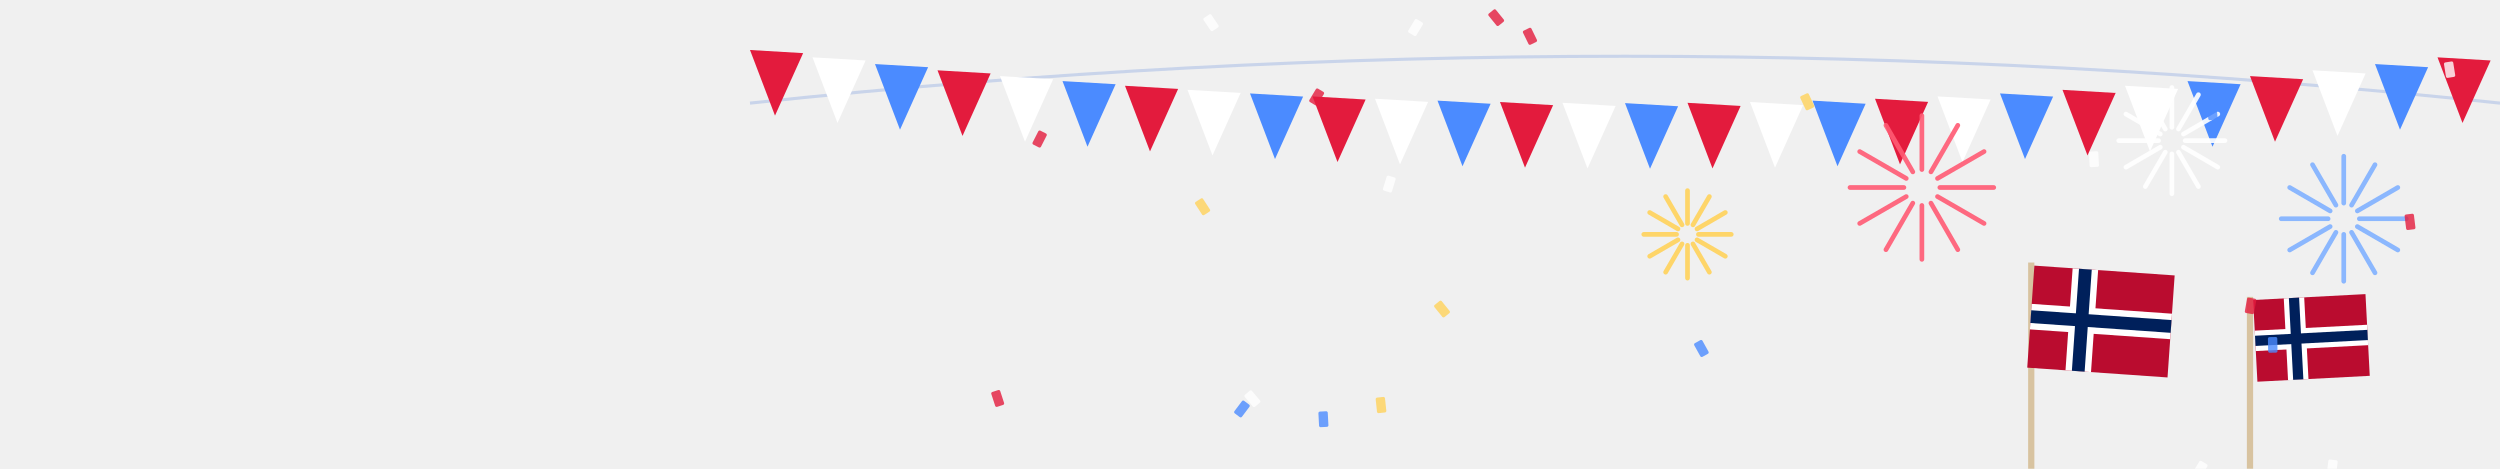
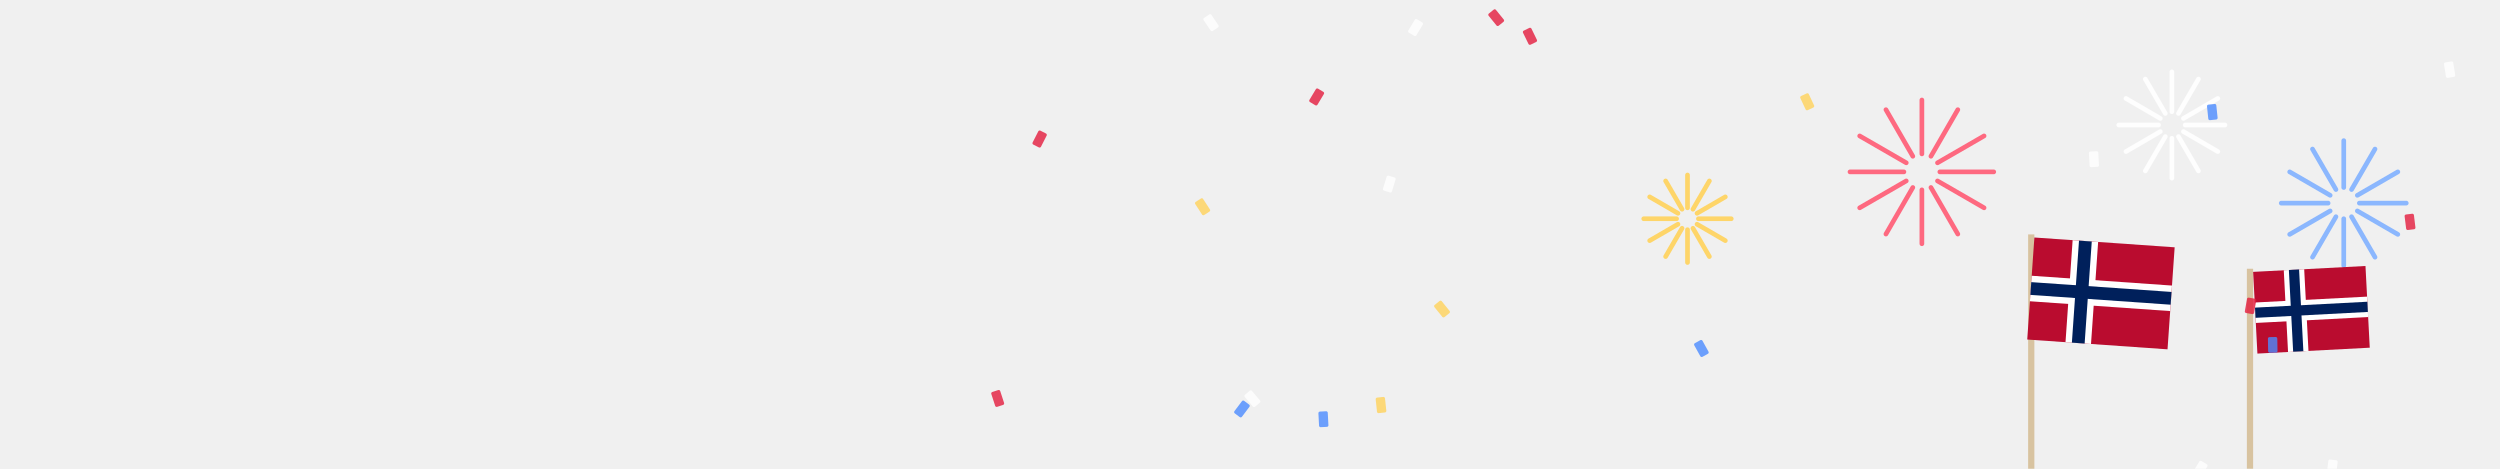
<svg xmlns="http://www.w3.org/2000/svg" viewBox="0 0 1600 300" preserveAspectRatio="xMaxYMin slice">
-   <path d="M480 66Q1040 6 1600 66" fill="none" stroke="#c9d4ea" stroke-width="2" />
-   <path d="M480 32.0 L514 34.0 L496 74.0Z" fill="#e31b3d" />
-   <path d="M520 36.7 L554 38.7 L536 78.7Z" fill="#ffffff" />
-   <path d="M560 41.0 L594 43.0 L576 83.0Z" fill="#4b8bff" />
-   <path d="M600 45.0 L634 47.0 L616 87.0Z" fill="#e31b3d" />
-   <path d="M640 48.7 L674 50.7 L656 90.7Z" fill="#ffffff" />
-   <path d="M680 51.9 L714 53.9 L696 93.9Z" fill="#4b8bff" />
-   <path d="M720 54.9 L754 56.9 L736 96.9Z" fill="#e31b3d" />
-   <path d="M760 57.5 L794 59.5 L776 99.5Z" fill="#ffffff" />
-   <path d="M800 59.8 L834 61.8 L816 101.8Z" fill="#4b8bff" />
-   <path d="M840 61.7 L874 63.7 L856 103.7Z" fill="#e31b3d" />
-   <path d="M880 63.2 L914 65.2 L896 105.2Z" fill="#ffffff" />
-   <path d="M920 64.4 L954 66.4 L936 106.4Z" fill="#4b8bff" />
-   <path d="M960 65.3 L994 67.3 L976 107.3Z" fill="#e31b3d" />
-   <path d="M1000 65.8 L1034 67.8 L1016 107.8Z" fill="#ffffff" />
-   <path d="M1040 66.0 L1074 68.0 L1056 108.0Z" fill="#4b8bff" />
-   <path d="M1080 65.8 L1114 67.8 L1096 107.8Z" fill="#e31b3d" />
-   <path d="M1120 65.3 L1154 67.3 L1136 107.3Z" fill="#ffffff" />
-   <path d="M1160 64.4 L1194 66.4 L1176 106.4Z" fill="#4b8bff" />
-   <path d="M1200 63.2 L1234 65.2 L1216 105.2Z" fill="#e31b3d" />
-   <path d="M1240 61.7 L1274 63.7 L1256 103.7Z" fill="#ffffff" />
-   <path d="M1280 59.8 L1314 61.8 L1296 101.8Z" fill="#4b8bff" />
-   <path d="M1320 57.5 L1354 59.5 L1336 99.5Z" fill="#e31b3d" />
-   <path d="M1360 54.9 L1394 56.9 L1376 96.9Z" fill="#ffffff" />
-   <path d="M1400 51.9 L1434 53.9 L1416 93.9Z" fill="#4b8bff" />
-   <path d="M1440 48.7 L1474 50.7 L1456 90.7Z" fill="#e31b3d" />
-   <path d="M1480 45.0 L1514 47.0 L1496 87.0Z" fill="#ffffff" />
-   <path d="M1520 41.0 L1554 43.0 L1536 83.0Z" fill="#4b8bff" />
-   <path d="M1560 36.7 L1594 38.7 L1576 78.7Z" fill="#e31b3d" />
-   <line x1="1241.5" y1="120.0" x2="1276.0" y2="120.0" stroke="#ff5a73" stroke-width="3" stroke-linecap="round" opacity=".9" />
-   <line x1="1240.0" y1="125.8" x2="1269.8" y2="143.0" stroke="#ff5a73" stroke-width="3" stroke-linecap="round" opacity=".9" />
-   <line x1="1235.8" y1="130.0" x2="1253.0" y2="159.8" stroke="#ff5a73" stroke-width="3" stroke-linecap="round" opacity=".9" />
-   <line x1="1230.0" y1="131.5" x2="1230.0" y2="166.0" stroke="#ff5a73" stroke-width="3" stroke-linecap="round" opacity=".9" />
-   <line x1="1224.2" y1="130.0" x2="1207.0" y2="159.8" stroke="#ff5a73" stroke-width="3" stroke-linecap="round" opacity=".9" />
-   <line x1="1220.0" y1="125.8" x2="1190.2" y2="143.0" stroke="#ff5a73" stroke-width="3" stroke-linecap="round" opacity=".9" />
-   <line x1="1218.5" y1="120.0" x2="1184.0" y2="120.0" stroke="#ff5a73" stroke-width="3" stroke-linecap="round" opacity=".9" />
-   <line x1="1220.0" y1="114.2" x2="1190.2" y2="97.0" stroke="#ff5a73" stroke-width="3" stroke-linecap="round" opacity=".9" />
-   <line x1="1224.2" y1="110.0" x2="1207.0" y2="80.2" stroke="#ff5a73" stroke-width="3" stroke-linecap="round" opacity=".9" />
-   <line x1="1230.0" y1="108.5" x2="1230.0" y2="74.0" stroke="#ff5a73" stroke-width="3" stroke-linecap="round" opacity=".9" />
-   <line x1="1235.8" y1="110.0" x2="1253.0" y2="80.2" stroke="#ff5a73" stroke-width="3" stroke-linecap="round" opacity=".9" />
-   <line x1="1240.0" y1="114.2" x2="1269.8" y2="97.0" stroke="#ff5a73" stroke-width="3" stroke-linecap="round" opacity=".9" />
-   <line x1="1398.5" y1="90.0" x2="1424.0" y2="90.0" stroke="#ffffff" stroke-width="3" stroke-linecap="round" opacity=".9" />
-   <line x1="1397.4" y1="94.2" x2="1419.4" y2="107.0" stroke="#ffffff" stroke-width="3" stroke-linecap="round" opacity=".9" />
-   <line x1="1394.2" y1="97.4" x2="1407.0" y2="119.4" stroke="#ffffff" stroke-width="3" stroke-linecap="round" opacity=".9" />
-   <line x1="1390.0" y1="98.5" x2="1390.0" y2="124.0" stroke="#ffffff" stroke-width="3" stroke-linecap="round" opacity=".9" />
-   <line x1="1385.8" y1="97.4" x2="1373.0" y2="119.4" stroke="#ffffff" stroke-width="3" stroke-linecap="round" opacity=".9" />
-   <line x1="1382.6" y1="94.2" x2="1360.6" y2="107.0" stroke="#ffffff" stroke-width="3" stroke-linecap="round" opacity=".9" />
-   <line x1="1381.5" y1="90.0" x2="1356.0" y2="90.0" stroke="#ffffff" stroke-width="3" stroke-linecap="round" opacity=".9" />
-   <line x1="1382.6" y1="85.8" x2="1360.6" y2="73.0" stroke="#ffffff" stroke-width="3" stroke-linecap="round" opacity=".9" />
-   <line x1="1385.8" y1="82.6" x2="1373.0" y2="60.6" stroke="#ffffff" stroke-width="3" stroke-linecap="round" opacity=".9" />
-   <line x1="1390.0" y1="81.5" x2="1390.0" y2="56.0" stroke="#ffffff" stroke-width="3" stroke-linecap="round" opacity=".9" />
-   <line x1="1394.2" y1="82.6" x2="1407.0" y2="60.6" stroke="#ffffff" stroke-width="3" stroke-linecap="round" opacity=".9" />
-   <line x1="1397.4" y1="85.8" x2="1419.4" y2="73.0" stroke="#ffffff" stroke-width="3" stroke-linecap="round" opacity=".9" />
-   <line x1="1510.0" y1="140.0" x2="1540.0" y2="140.0" stroke="#7fb0ff" stroke-width="3" stroke-linecap="round" opacity=".9" />
-   <line x1="1508.7" y1="145.0" x2="1534.6" y2="160.0" stroke="#7fb0ff" stroke-width="3" stroke-linecap="round" opacity=".9" />
-   <line x1="1505.0" y1="148.7" x2="1520.0" y2="174.6" stroke="#7fb0ff" stroke-width="3" stroke-linecap="round" opacity=".9" />
-   <line x1="1500.0" y1="150.0" x2="1500.0" y2="180.0" stroke="#7fb0ff" stroke-width="3" stroke-linecap="round" opacity=".9" />
-   <line x1="1495.0" y1="148.7" x2="1480.0" y2="174.6" stroke="#7fb0ff" stroke-width="3" stroke-linecap="round" opacity=".9" />
-   <line x1="1491.3" y1="145.0" x2="1465.4" y2="160.0" stroke="#7fb0ff" stroke-width="3" stroke-linecap="round" opacity=".9" />
-   <line x1="1490.0" y1="140.0" x2="1460.0" y2="140.0" stroke="#7fb0ff" stroke-width="3" stroke-linecap="round" opacity=".9" />
-   <line x1="1491.3" y1="135.0" x2="1465.4" y2="120.0" stroke="#7fb0ff" stroke-width="3" stroke-linecap="round" opacity=".9" />
-   <line x1="1495.0" y1="131.3" x2="1480.0" y2="105.4" stroke="#7fb0ff" stroke-width="3" stroke-linecap="round" opacity=".9" />
-   <line x1="1500.0" y1="130.0" x2="1500.0" y2="100.0" stroke="#7fb0ff" stroke-width="3" stroke-linecap="round" opacity=".9" />
-   <line x1="1505.0" y1="131.3" x2="1520.0" y2="105.4" stroke="#7fb0ff" stroke-width="3" stroke-linecap="round" opacity=".9" />
-   <line x1="1508.7" y1="135.0" x2="1534.6" y2="120.0" stroke="#7fb0ff" stroke-width="3" stroke-linecap="round" opacity=".9" />
-   <line x1="1087.0" y1="150.0" x2="1108.0" y2="150.0" stroke="#ffd25a" stroke-width="3" stroke-linecap="round" opacity=".9" />
-   <line x1="1086.1" y1="153.5" x2="1104.2" y2="164.0" stroke="#ffd25a" stroke-width="3" stroke-linecap="round" opacity=".9" />
-   <line x1="1083.5" y1="156.1" x2="1094.0" y2="174.2" stroke="#ffd25a" stroke-width="3" stroke-linecap="round" opacity=".9" />
-   <line x1="1080.0" y1="157.0" x2="1080.0" y2="178.0" stroke="#ffd25a" stroke-width="3" stroke-linecap="round" opacity=".9" />
-   <line x1="1076.5" y1="156.1" x2="1066.0" y2="174.2" stroke="#ffd25a" stroke-width="3" stroke-linecap="round" opacity=".9" />
-   <line x1="1073.9" y1="153.5" x2="1055.8" y2="164.0" stroke="#ffd25a" stroke-width="3" stroke-linecap="round" opacity=".9" />
-   <line x1="1073.0" y1="150.0" x2="1052.0" y2="150.0" stroke="#ffd25a" stroke-width="3" stroke-linecap="round" opacity=".9" />
-   <line x1="1073.9" y1="146.5" x2="1055.8" y2="136.0" stroke="#ffd25a" stroke-width="3" stroke-linecap="round" opacity=".9" />
-   <line x1="1076.5" y1="143.9" x2="1066.0" y2="125.8" stroke="#ffd25a" stroke-width="3" stroke-linecap="round" opacity=".9" />
-   <line x1="1080.0" y1="143.0" x2="1080.0" y2="122.0" stroke="#ffd25a" stroke-width="3" stroke-linecap="round" opacity=".9" />
-   <line x1="1083.5" y1="143.9" x2="1094.0" y2="125.8" stroke="#ffd25a" stroke-width="3" stroke-linecap="round" opacity=".9" />
-   <line x1="1086.1" y1="146.5" x2="1104.2" y2="136.0" stroke="#ffd25a" stroke-width="3" stroke-linecap="round" opacity=".9" />
-   <line x1="1300" y1="300" x2="1300" y2="168" stroke="#d8c3a0" stroke-width="4" />
-   <g transform="translate(1302 170) rotate(4)">
+   <line x1="1241.5" y1="110.0" x2="1276.0" y2="110.0" stroke="#ff5a73" stroke-width="3" stroke-linecap="round" opacity=".9" />
+   <line x1="1240.0" y1="115.8" x2="1269.8" y2="133.0" stroke="#ff5a73" stroke-width="3" stroke-linecap="round" opacity=".9" />
+   <line x1="1235.8" y1="120.0" x2="1253.0" y2="149.8" stroke="#ff5a73" stroke-width="3" stroke-linecap="round" opacity=".9" />
+   <line x1="1230.0" y1="121.5" x2="1230.0" y2="156.0" stroke="#ff5a73" stroke-width="3" stroke-linecap="round" opacity=".9" />
+   <line x1="1224.2" y1="120.0" x2="1207.0" y2="149.8" stroke="#ff5a73" stroke-width="3" stroke-linecap="round" opacity=".9" />
+   <line x1="1220.0" y1="115.8" x2="1190.2" y2="133.0" stroke="#ff5a73" stroke-width="3" stroke-linecap="round" opacity=".9" />
+   <line x1="1218.5" y1="110.0" x2="1184.0" y2="110.0" stroke="#ff5a73" stroke-width="3" stroke-linecap="round" opacity=".9" />
+   <line x1="1220.0" y1="104.2" x2="1190.2" y2="87.0" stroke="#ff5a73" stroke-width="3" stroke-linecap="round" opacity=".9" />
+   <line x1="1224.2" y1="100.0" x2="1207.0" y2="70.2" stroke="#ff5a73" stroke-width="3" stroke-linecap="round" opacity=".9" />
+   <line x1="1230.0" y1="98.5" x2="1230.0" y2="64.0" stroke="#ff5a73" stroke-width="3" stroke-linecap="round" opacity=".9" />
+   <line x1="1235.8" y1="100.0" x2="1253.0" y2="70.2" stroke="#ff5a73" stroke-width="3" stroke-linecap="round" opacity=".9" />
+   <line x1="1240.0" y1="104.2" x2="1269.8" y2="87.0" stroke="#ff5a73" stroke-width="3" stroke-linecap="round" opacity=".9" />
+   <line x1="1398.5" y1="80.0" x2="1424.0" y2="80.0" stroke="#ffffff" stroke-width="3" stroke-linecap="round" opacity=".9" />
+   <line x1="1397.4" y1="84.2" x2="1419.4" y2="97.0" stroke="#ffffff" stroke-width="3" stroke-linecap="round" opacity=".9" />
+   <line x1="1394.2" y1="87.4" x2="1407.0" y2="109.4" stroke="#ffffff" stroke-width="3" stroke-linecap="round" opacity=".9" />
+   <line x1="1390.0" y1="88.5" x2="1390.0" y2="114.0" stroke="#ffffff" stroke-width="3" stroke-linecap="round" opacity=".9" />
+   <line x1="1385.8" y1="87.4" x2="1373.0" y2="109.4" stroke="#ffffff" stroke-width="3" stroke-linecap="round" opacity=".9" />
+   <line x1="1382.6" y1="84.2" x2="1360.6" y2="97.0" stroke="#ffffff" stroke-width="3" stroke-linecap="round" opacity=".9" />
+   <line x1="1381.5" y1="80.0" x2="1356.0" y2="80.0" stroke="#ffffff" stroke-width="3" stroke-linecap="round" opacity=".9" />
+   <line x1="1382.6" y1="75.8" x2="1360.6" y2="63.0" stroke="#ffffff" stroke-width="3" stroke-linecap="round" opacity=".9" />
+   <line x1="1385.8" y1="72.6" x2="1373.0" y2="50.6" stroke="#ffffff" stroke-width="3" stroke-linecap="round" opacity=".9" />
+   <line x1="1390.0" y1="71.5" x2="1390.0" y2="46.0" stroke="#ffffff" stroke-width="3" stroke-linecap="round" opacity=".9" />
+   <line x1="1394.2" y1="72.6" x2="1407.0" y2="50.6" stroke="#ffffff" stroke-width="3" stroke-linecap="round" opacity=".9" />
+   <line x1="1397.4" y1="75.8" x2="1419.4" y2="63.0" stroke="#ffffff" stroke-width="3" stroke-linecap="round" opacity=".9" />
+   <line x1="1510.0" y1="130.0" x2="1540.0" y2="130.0" stroke="#7fb0ff" stroke-width="3" stroke-linecap="round" opacity=".9" />
+   <line x1="1508.7" y1="135.0" x2="1534.6" y2="150.0" stroke="#7fb0ff" stroke-width="3" stroke-linecap="round" opacity=".9" />
+   <line x1="1505.0" y1="138.7" x2="1520.0" y2="164.6" stroke="#7fb0ff" stroke-width="3" stroke-linecap="round" opacity=".9" />
+   <line x1="1500.0" y1="140.0" x2="1500.0" y2="170.0" stroke="#7fb0ff" stroke-width="3" stroke-linecap="round" opacity=".9" />
+   <line x1="1495.0" y1="138.7" x2="1480.0" y2="164.6" stroke="#7fb0ff" stroke-width="3" stroke-linecap="round" opacity=".9" />
+   <line x1="1491.3" y1="135.0" x2="1465.4" y2="150.0" stroke="#7fb0ff" stroke-width="3" stroke-linecap="round" opacity=".9" />
+   <line x1="1490.0" y1="130.0" x2="1460.0" y2="130.0" stroke="#7fb0ff" stroke-width="3" stroke-linecap="round" opacity=".9" />
+   <line x1="1491.3" y1="125.0" x2="1465.4" y2="110.0" stroke="#7fb0ff" stroke-width="3" stroke-linecap="round" opacity=".9" />
+   <line x1="1495.0" y1="121.3" x2="1480.0" y2="95.4" stroke="#7fb0ff" stroke-width="3" stroke-linecap="round" opacity=".9" />
+   <line x1="1500.0" y1="120.0" x2="1500.0" y2="90.0" stroke="#7fb0ff" stroke-width="3" stroke-linecap="round" opacity=".9" />
+   <line x1="1505.0" y1="121.3" x2="1520.0" y2="95.4" stroke="#7fb0ff" stroke-width="3" stroke-linecap="round" opacity=".9" />
+   <line x1="1508.7" y1="125.0" x2="1534.6" y2="110.0" stroke="#7fb0ff" stroke-width="3" stroke-linecap="round" opacity=".9" />
+   <line x1="1087.0" y1="140.0" x2="1108.0" y2="140.0" stroke="#ffd25a" stroke-width="3" stroke-linecap="round" opacity=".9" />
+   <line x1="1086.1" y1="143.5" x2="1104.2" y2="154.0" stroke="#ffd25a" stroke-width="3" stroke-linecap="round" opacity=".9" />
+   <line x1="1083.5" y1="146.1" x2="1094.0" y2="164.2" stroke="#ffd25a" stroke-width="3" stroke-linecap="round" opacity=".9" />
+   <line x1="1080.0" y1="147.0" x2="1080.0" y2="168.0" stroke="#ffd25a" stroke-width="3" stroke-linecap="round" opacity=".9" />
+   <line x1="1076.5" y1="146.1" x2="1066.0" y2="164.2" stroke="#ffd25a" stroke-width="3" stroke-linecap="round" opacity=".9" />
+   <line x1="1073.9" y1="143.5" x2="1055.8" y2="154.0" stroke="#ffd25a" stroke-width="3" stroke-linecap="round" opacity=".9" />
+   <line x1="1073.0" y1="140.0" x2="1052.0" y2="140.0" stroke="#ffd25a" stroke-width="3" stroke-linecap="round" opacity=".9" />
+   <line x1="1073.9" y1="136.5" x2="1055.8" y2="126.0" stroke="#ffd25a" stroke-width="3" stroke-linecap="round" opacity=".9" />
+   <line x1="1076.5" y1="133.9" x2="1066.0" y2="115.8" stroke="#ffd25a" stroke-width="3" stroke-linecap="round" opacity=".9" />
+   <line x1="1080.0" y1="133.0" x2="1080.0" y2="112.0" stroke="#ffd25a" stroke-width="3" stroke-linecap="round" opacity=".9" />
+   <line x1="1083.5" y1="133.9" x2="1094.0" y2="115.8" stroke="#ffd25a" stroke-width="3" stroke-linecap="round" opacity=".9" />
+   <line x1="1086.1" y1="136.5" x2="1104.2" y2="126.0" stroke="#ffd25a" stroke-width="3" stroke-linecap="round" opacity=".9" />
+   <line x1="1300" y1="300" x2="1300" y2="150" stroke="#d8c3a0" stroke-width="4" />
+   <g transform="translate(1302 152) rotate(4)">
    <rect width="90" height="65.455" fill="#ba0c2f" />
    <rect x="24.545" width="16.364" height="65.455" fill="#fff" />
    <rect y="24.545" width="90" height="16.364" fill="#fff" />
    <rect x="28.636" width="8.182" height="65.455" fill="#00205b" />
    <rect y="28.636" width="90" height="8.182" fill="#00205b" />
  </g>
-   <line x1="1440" y1="300" x2="1440" y2="190" stroke="#d8c3a0" stroke-width="4" />
-   <g transform="translate(1442 192) rotate(-3)">
+   <line x1="1440" y1="300" x2="1440" y2="172" stroke="#d8c3a0" stroke-width="4" />
+   <g transform="translate(1442 174) rotate(-3)">
    <rect width="72" height="52.364" fill="#ba0c2f" />
    <rect x="19.636" width="13.091" height="52.364" fill="#fff" />
    <rect y="19.636" width="72" height="13.091" fill="#fff" />
    <rect x="22.909" width="6.545" height="52.364" fill="#00205b" />
    <rect y="22.909" width="72" height="6.545" fill="#00205b" />
  </g>
  <rect x="1508" y="246" width="6" height="10" rx="1" transform="rotate(7 1107 125)" fill="#ffffff" opacity=".8" />
  <rect x="573" y="176" width="6" height="10" rx="1" transform="rotate(24 1509 244)" fill="#e31b3d" opacity=".8" />
  <rect x="1244" y="231" width="6" height="10" rx="1" transform="rotate(38 643 276)" fill="#ffd25a" opacity=".8" />
  <rect x="906" y="270" width="6" height="10" rx="1" transform="rotate(17 1425 130)" fill="#ffffff" opacity=".8" />
  <rect x="1047" y="103" width="6" height="10" rx="1" transform="rotate(-26 831 219)" fill="#e31b3d" opacity=".8" />
  <rect x="1345" y="116" width="6" height="10" rx="1" transform="rotate(-3 979 262)" fill="#ffffff" opacity=".8" />
  <rect x="1423" y="112" width="6" height="10" rx="1" transform="rotate(-6 989 191)" fill="#4b8bff" opacity=".8" />
  <rect x="1259" y="101" width="6" height="10" rx="1" transform="rotate(-15 570 195)" fill="#e31b3d" opacity=".8" />
  <rect x="1335" y="215" width="6" height="10" rx="1" transform="rotate(-23 608 150)" fill="#ffd25a" opacity=".8" />
  <rect x="789" y="242" width="6" height="10" rx="1" transform="rotate(-40 808 238)" fill="#ffffff" opacity=".8" />
  <rect x="975" y="174" width="6" height="10" rx="1" transform="rotate(-39 731 124)" fill="#e31b3d" opacity=".8" />
  <rect x="1585" y="111" width="6" height="10" rx="1" transform="rotate(33 1577 227)" fill="#ffffff" opacity=".8" />
  <rect x="1420" y="107" width="6" height="10" rx="1" transform="rotate(10 953 253)" fill="#e31b3d" opacity=".8" />
  <rect x="857" y="134" width="6" height="10" rx="1" transform="rotate(37 644 103)" fill="#4b8bff" opacity=".8" />
  <rect x="865" y="280" width="6" height="10" rx="1" transform="rotate(-6 630 121)" fill="#ffd25a" opacity=".8" />
  <rect x="1044" y="131" width="6" height="10" rx="1" transform="rotate(38 648 278)" fill="#4b8bff" opacity=".8" />
  <rect x="737" y="178" width="6" height="10" rx="1" transform="rotate(-26 1308 205)" fill="#ffffff" opacity=".8" />
  <rect x="1383" y="140" width="6" height="10" rx="1" transform="rotate(33 597 187)" fill="#4b8bff" opacity=".8" />
  <rect x="561" y="200" width="6" height="10" rx="1" transform="rotate(-26 997 146)" fill="#ffd25a" opacity=".8" />
  <rect x="1112" y="173" width="6" height="10" rx="1" transform="rotate(-29 1189 251)" fill="#4b8bff" opacity=".8" />
  <rect x="771" y="222" width="6" height="10" rx="1" transform="rotate(-33 612 187)" fill="#ffd25a" opacity=".8" />
  <rect x="1578" y="178" width="6" height="10" rx="1" transform="rotate(-9 695 198)" fill="#ffffff" opacity=".8" />
  <rect x="756" y="192" width="6" height="10" rx="1" transform="rotate(25 1323 233)" fill="#4b8bff" opacity=".8" />
  <rect x="844" y="260" width="6" height="10" rx="1" transform="rotate(-3 910 267)" fill="#4b8bff" opacity=".8" />
  <rect x="620" y="102" width="6" height="10" rx="1" transform="rotate(-18 1098 132)" fill="#e31b3d" opacity=".8" />
  <rect x="863" y="93" width="6" height="10" rx="1" transform="rotate(-34 684 205)" fill="#ffffff" opacity=".8" />
  <rect x="1356" y="165" width="6" height="10" rx="1" transform="rotate(38 590 180)" fill="#4b8bff" opacity=".8" />
  <rect x="848" y="213" width="6" height="10" rx="1" transform="rotate(31 1128 125)" fill="#e31b3d" opacity=".8" />
  <rect x="1166" y="268" width="6" height="10" rx="1" transform="rotate(-25 694 197)" fill="#ffd25a" opacity=".8" />
  <rect x="851" y="270" width="6" height="10" rx="1" transform="rotate(31 1344 240)" fill="#ffffff" opacity=".8" />
  <rect x="1121" y="242" width="6" height="10" rx="1" transform="rotate(37 1572 179)" fill="#e31b3d" opacity=".8" />
  <rect x="659" y="160" width="6" height="10" rx="1" transform="rotate(27 822 134)" fill="#e31b3d" opacity=".8" />
  <rect x="892" y="146" width="6" height="10" rx="1" transform="rotate(-39 975 135)" fill="#ffd25a" opacity=".8" />
  <rect x="1495" y="241" width="6" height="10" rx="1" transform="rotate(31 1355 111)" fill="#ffffff" opacity=".8" />
  <rect x="1547" y="241" width="6" height="10" rx="1" transform="rotate(-7 696 256)" fill="#e31b3d" opacity=".8" />
  <rect x="1452" y="229" width="6" height="10" rx="1" transform="rotate(-1 694 254)" fill="#4b8bff" opacity=".8" />
</svg>
